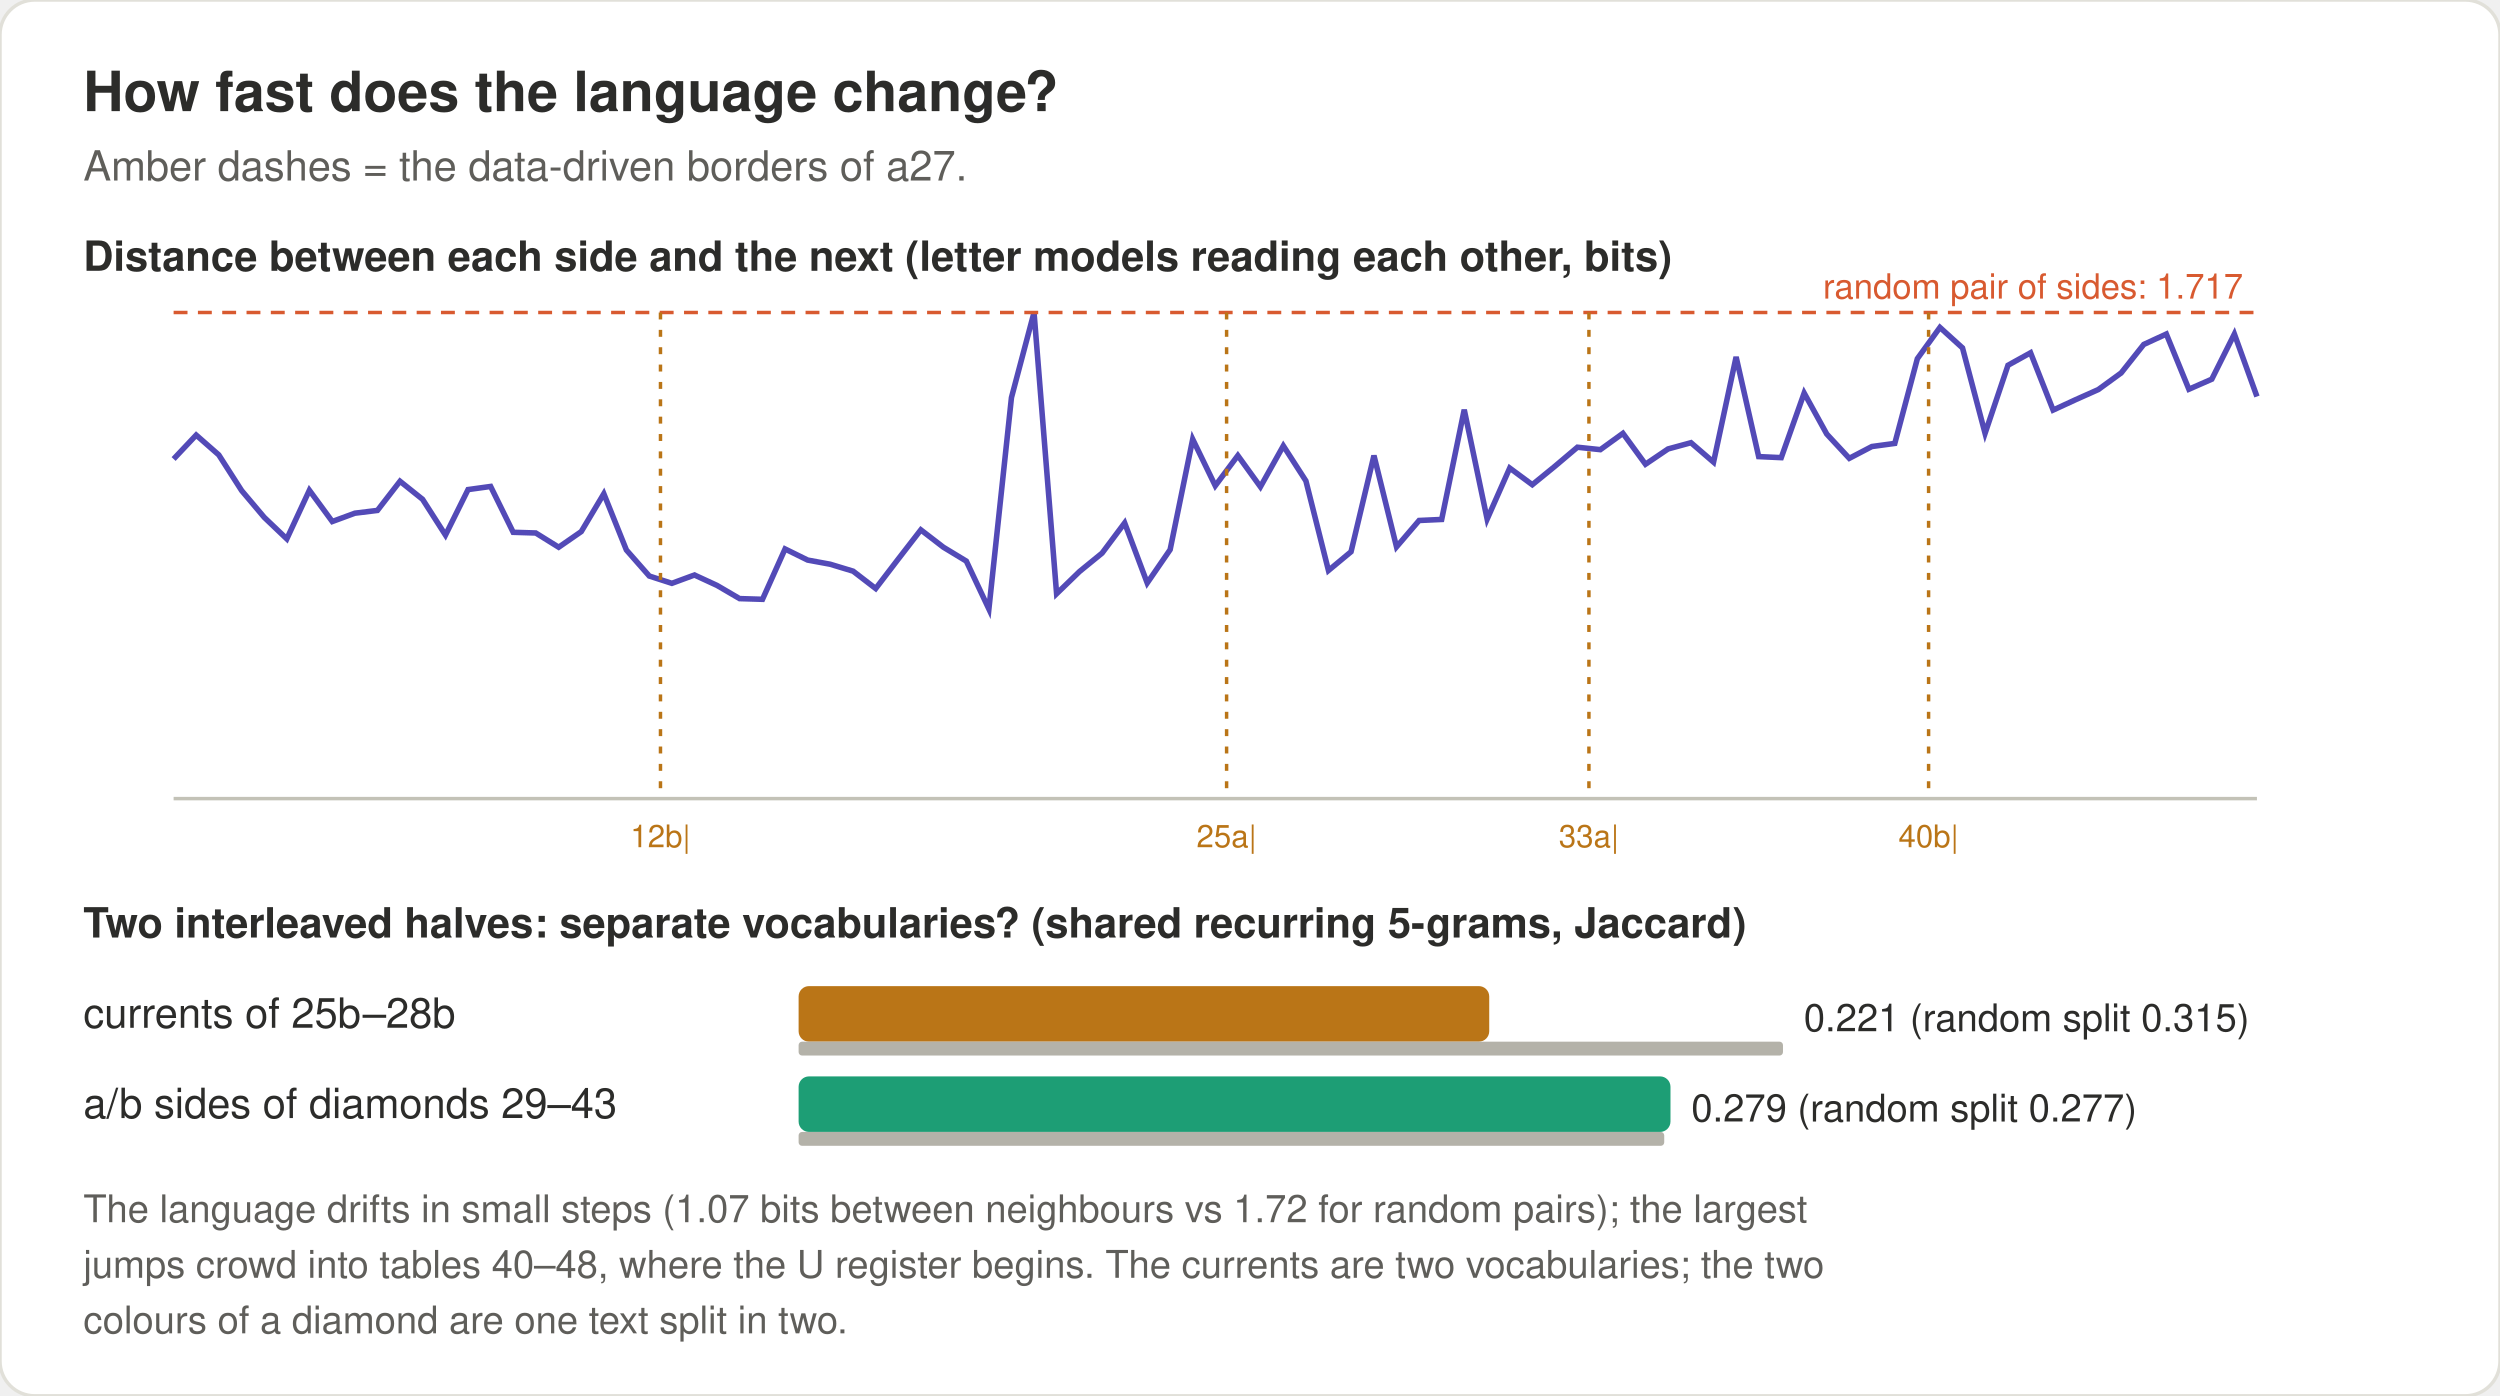
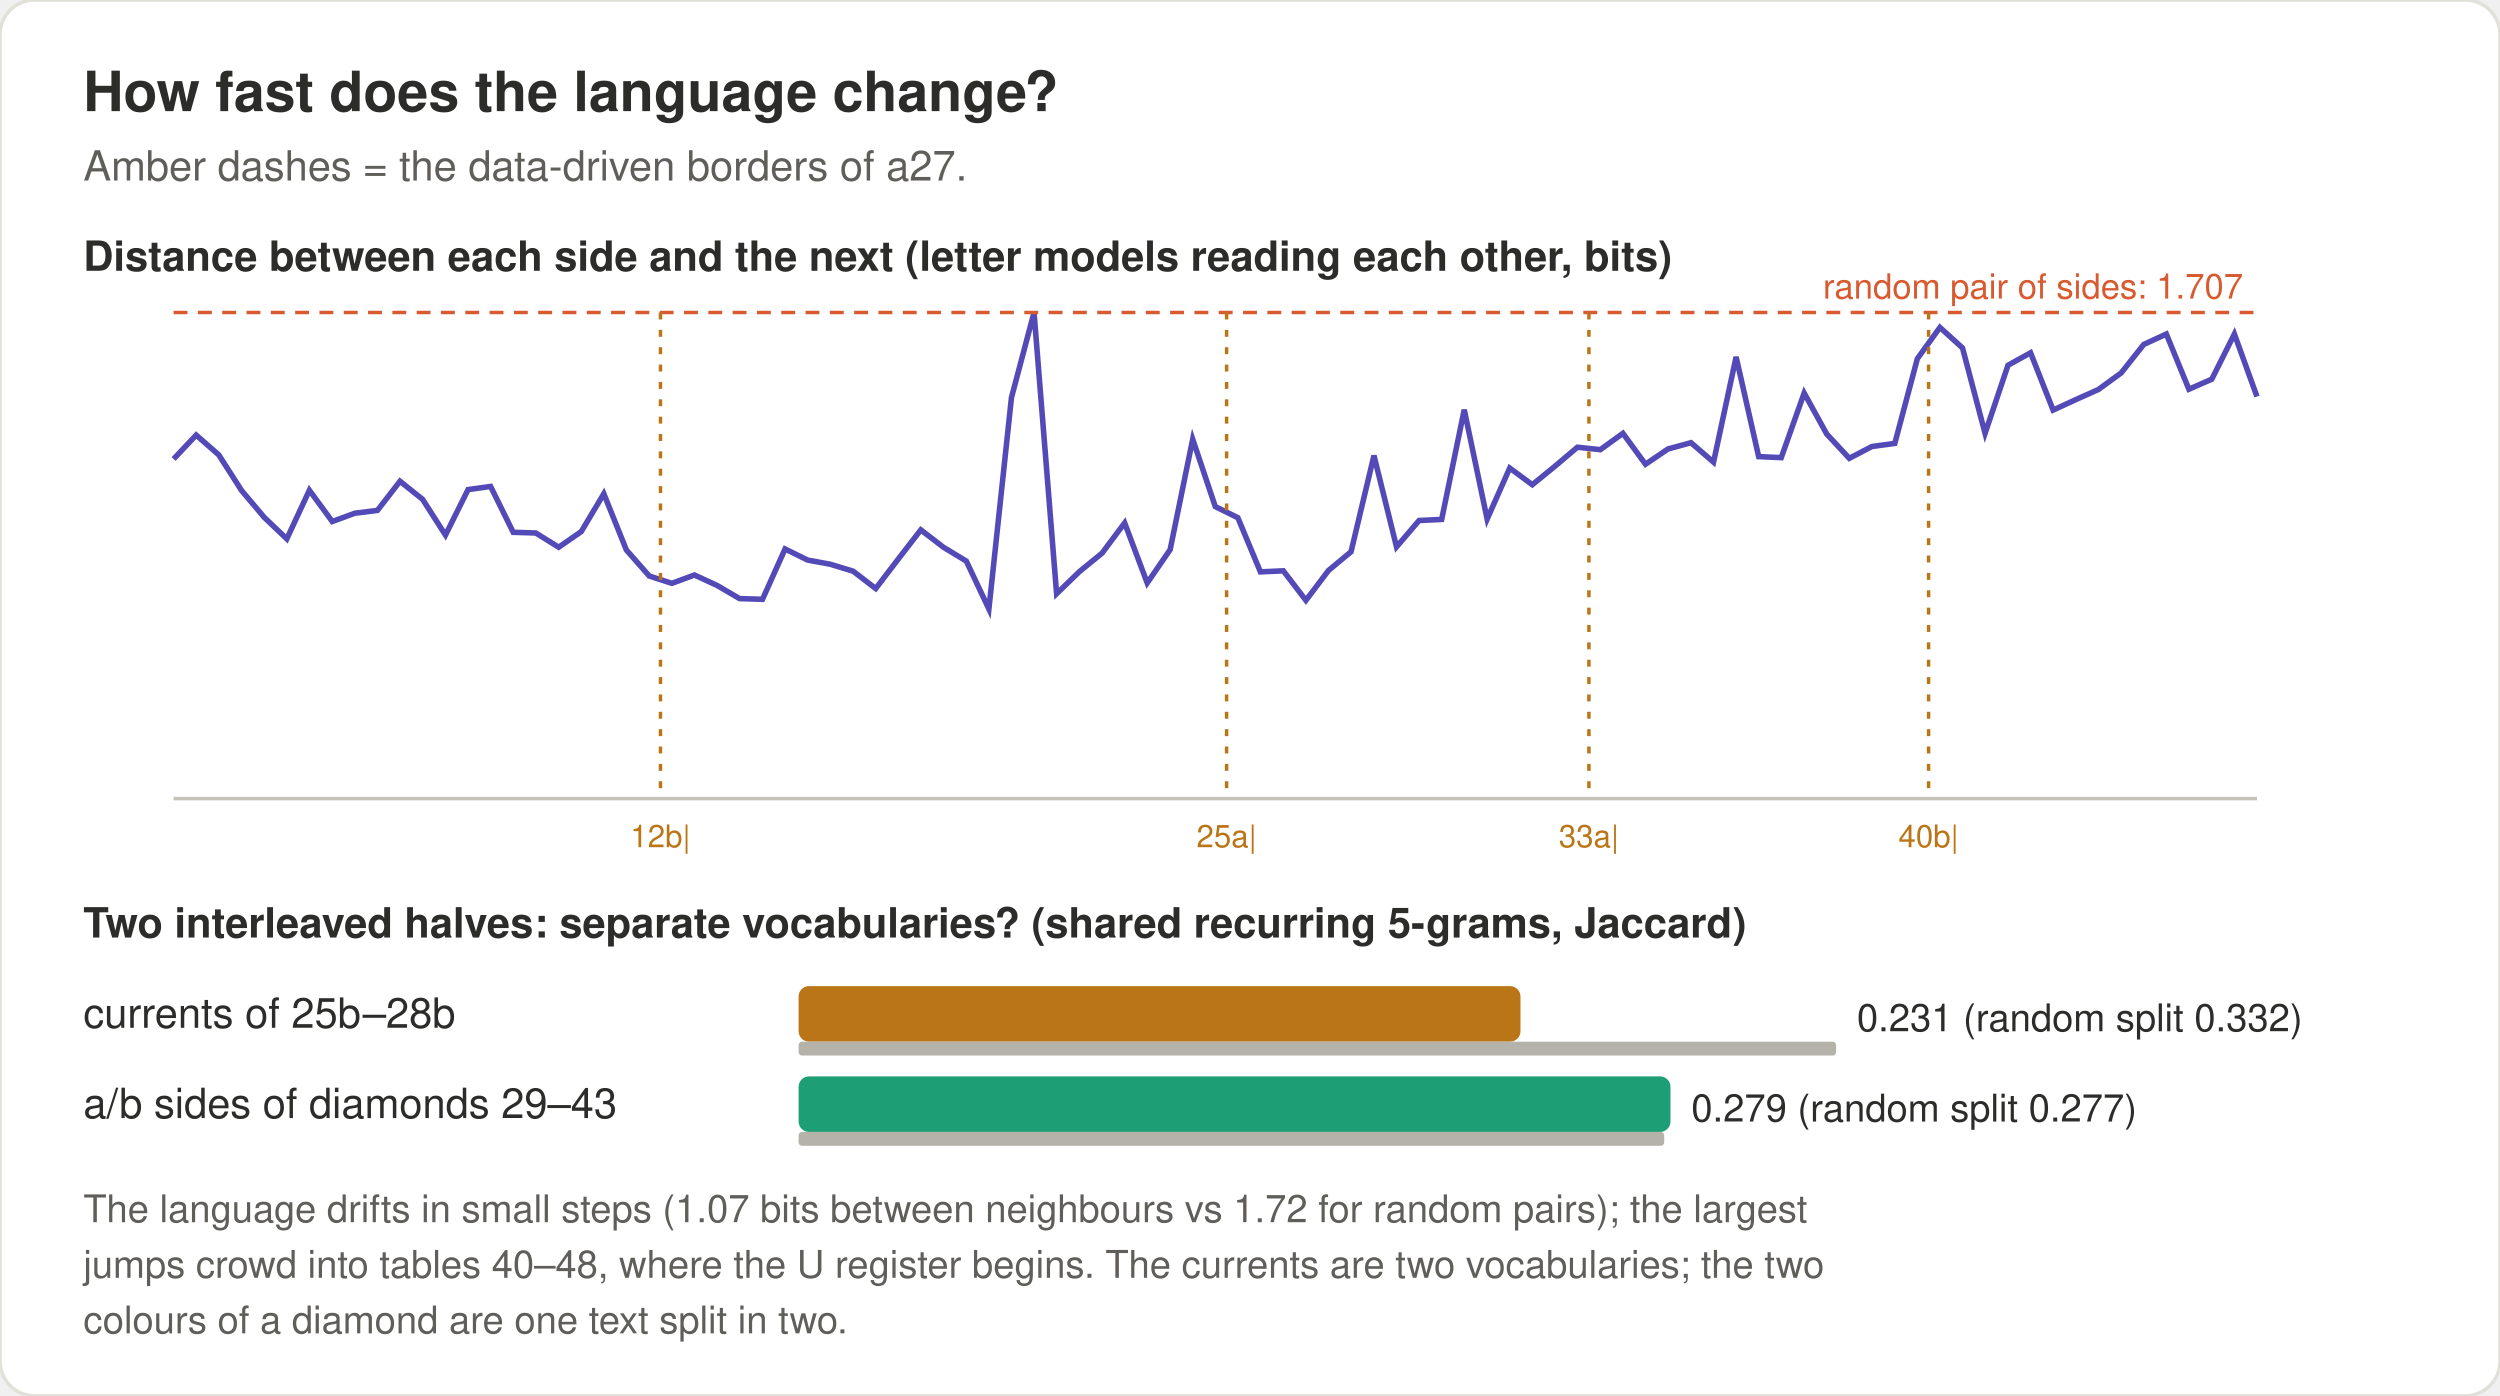
<svg xmlns="http://www.w3.org/2000/svg" width="720" height="402" viewBox="0 0 720 402" font-family="Segoe UI, Helvetica, Arial, sans-serif" role="img">
  <rect x="0" y="0" width="720" height="402" rx="10" fill="#FFFFFF" stroke="#E1E0D9" />
  <text x="24" y="32" font-size="16" fill="#2C2C2A" text-anchor="start" font-weight="600">How fast does the language change?</text>
  <text x="24" y="52" font-size="12" fill="#5F5E5A" text-anchor="start" font-weight="400">Amber dashes = the data-driven borders of a27.</text>
  <line x1="50" y1="230" x2="650" y2="230" stroke="#C3C2B7" />
  <text x="24" y="78" font-size="12" fill="#2C2C2A" text-anchor="start" font-weight="600">Distance between each side and the next (letter models reading each other, bits)</text>
-   <polyline points="50.0,132.2 56.5,125.3 63.0,131.0 69.6,141.3 76.1,149.0 82.6,155.2 89.1,141.2 95.7,150.2 102.2,147.8 108.7,147.0 115.2,138.6 121.7,143.8 128.3,154.1 134.8,141.0 141.3,140.1 147.8,153.3 154.3,153.5 160.9,157.6 167.4,153.1 173.9,142.2 180.4,158.4 187.0,165.9 193.5,168.0 200.0,165.6 206.5,168.6 213.0,172.4 219.6,172.6 226.1,158.1 232.6,161.3 239.1,162.5 245.7,164.5 252.2,169.5 258.7,161.0 265.2,152.6 271.7,157.6 278.3,161.6 284.8,175.4 291.3,114.5 297.8,90.0 304.3,171.0 310.9,164.6 317.4,159.3 323.9,150.6 330.4,167.9 337.0,158.3 343.5,126.5 350.0,139.9 356.5,131.2 363.0,140.2 369.6,128.4 376.1,138.5 382.6,164.3 389.1,158.9 395.7,131.2 402.2,157.5 408.7,149.9 415.2,149.6 421.7,118.0 428.3,149.5 434.8,134.8 441.3,139.6 447.8,134.3 454.3,128.8 460.9,129.5 467.4,124.8 473.9,133.7 480.4,129.3 487.0,127.5 493.5,133.1 500.0,102.8 506.5,131.5 513.0,131.8 519.6,113.2 526.1,125.0 532.6,132.0 539.1,128.6 545.7,127.7 552.2,103.3 558.7,94.3 565.2,100.2 571.7,124.8 578.3,105.2 584.8,101.6 591.3,118.1 597.8,115.1 604.3,112.2 610.9,107.4 617.4,99.2 623.9,96.2 630.4,112.1 637.0,109.2 643.5,96.2 650.0,114.2" fill="none" stroke="#534AB7" stroke-width="1.6" />
+   <polyline points="50.0,132.2 56.5,125.3 63.0,131.0 69.6,141.3 76.1,149.0 82.6,155.2 89.1,141.2 95.7,150.2 102.2,147.8 108.7,147.0 115.2,138.6 121.7,143.8 128.3,154.1 134.8,141.0 141.3,140.1 147.8,153.3 154.3,153.5 160.9,157.6 167.4,153.1 173.9,142.2 180.4,158.4 187.0,165.9 193.5,168.0 200.0,165.6 206.5,168.6 213.0,172.4 219.6,172.6 226.1,158.1 232.6,161.3 239.1,162.5 245.7,164.5 252.2,169.5 258.7,161.0 265.2,152.6 271.7,157.6 278.3,161.6 284.8,175.4 291.3,114.5 297.8,90.0 304.3,171.0 310.9,164.6 317.4,159.3 323.9,150.6 330.4,167.9 337.0,158.3 343.5,126.5 350.0,145.9 356.5,149.1 363.0,164.7 369.6,164.4 376.1,172.9 382.6,164.3 389.1,158.9 395.7,131.2 402.2,157.5 408.7,149.9 415.2,149.6 421.7,118.0 428.3,149.5 434.8,134.8 441.3,139.6 447.8,134.3 454.3,128.8 460.9,129.5 467.4,124.8 473.9,133.7 480.4,129.3 487.0,127.5 493.5,133.1 500.0,102.8 506.5,131.5 513.0,131.8 519.6,113.2 526.1,125.0 532.6,132.0 539.1,128.6 545.7,127.7 552.2,103.3 558.7,94.3 565.2,100.2 571.7,124.8 578.3,105.2 584.8,101.6 591.3,118.1 597.8,115.1 604.3,112.2 610.9,107.4 617.4,99.2 623.9,96.2 630.4,112.1 637.0,109.2 643.5,96.2 650.0,114.2" fill="none" stroke="#534AB7" stroke-width="1.6" />
  <line x1="50" y1="90" x2="650" y2="90" stroke="#D85A30" stroke-dasharray="4,3" />
-   <text x="646" y="86" font-size="10" fill="#D85A30" text-anchor="end" font-weight="400">random pair of sides: 1.717</text>
+   <text x="646" y="86" font-size="10" fill="#D85A30" text-anchor="end" font-weight="400">random pair of sides: 1.707</text>
  <line x1="190.217" y1="90" x2="190.217" y2="230" stroke="#BA7517" stroke-dasharray="2,3" />
  <text x="190.217" y="244" font-size="9" fill="#BA7517" text-anchor="middle" font-weight="400">12b|</text>
  <line x1="353.261" y1="90" x2="353.261" y2="230" stroke="#BA7517" stroke-dasharray="2,3" />
  <text x="353.261" y="244" font-size="9" fill="#BA7517" text-anchor="middle" font-weight="400">25a|</text>
  <line x1="457.609" y1="90" x2="457.609" y2="230" stroke="#BA7517" stroke-dasharray="2,3" />
  <text x="457.609" y="244" font-size="9" fill="#BA7517" text-anchor="middle" font-weight="400">33a|</text>
  <line x1="555.435" y1="90" x2="555.435" y2="230" stroke="#BA7517" stroke-dasharray="2,3" />
  <text x="555.435" y="244" font-size="9" fill="#BA7517" text-anchor="middle" font-weight="400">40b|</text>
  <text x="24" y="270" font-size="12" fill="#2C2C2A" text-anchor="start" font-weight="600">Two interleaved halves: separate vocabularies? (shared recurring 5-grams, Jaccard)</text>
  <text x="24" y="296" font-size="12" fill="#2C2C2A" text-anchor="start" font-weight="400">currents of 25b–28b</text>
-   <rect x="230" y="284" width="198.9" height="16" rx="3" fill="#BA7517" />
-   <rect x="230" y="300" width="283.5" height="4" rx="1" fill="#B4B2A9" />
-   <text x="519.5" y="297" font-size="11" fill="#2C2C2A" text-anchor="start" font-weight="400">0.221 (random split 0.315)</text>
+   <rect x="230" y="284" width="207.9" height="16" rx="3" fill="#BA7517" />
+   <rect x="230" y="300" width="298.8" height="4" rx="1" fill="#B4B2A9" />
+   <text x="534.8" y="297" font-size="11" fill="#2C2C2A" text-anchor="start" font-weight="400">0.231 (random split 0.332)</text>
  <text x="24" y="322" font-size="12" fill="#2C2C2A" text-anchor="start" font-weight="400">a/b sides of diamonds 29–43</text>
  <rect x="230" y="310" width="251.1" height="16" rx="3" fill="#1D9E75" />
  <rect x="230" y="326" width="249.3" height="4" rx="1" fill="#B4B2A9" />
  <text x="487.1" y="323" font-size="11" fill="#2C2C2A" text-anchor="start" font-weight="400">0.279 (random split 0.277)</text>
  <text x="24" y="352" font-size="11" fill="#5F5E5A" text-anchor="start" font-weight="400">The language drifts in small steps (1.07 bits between neighbours vs 1.72 for random pairs); the largest</text>
  <text x="24" y="368" font-size="11" fill="#5F5E5A" text-anchor="start" font-weight="400">jumps crowd into tables 40–48, where the U register begins. The currents are two vocabularies; the two</text>
  <text x="24" y="384" font-size="11" fill="#5F5E5A" text-anchor="start" font-weight="400">colours of a diamond are one text split in two.</text>
</svg>
